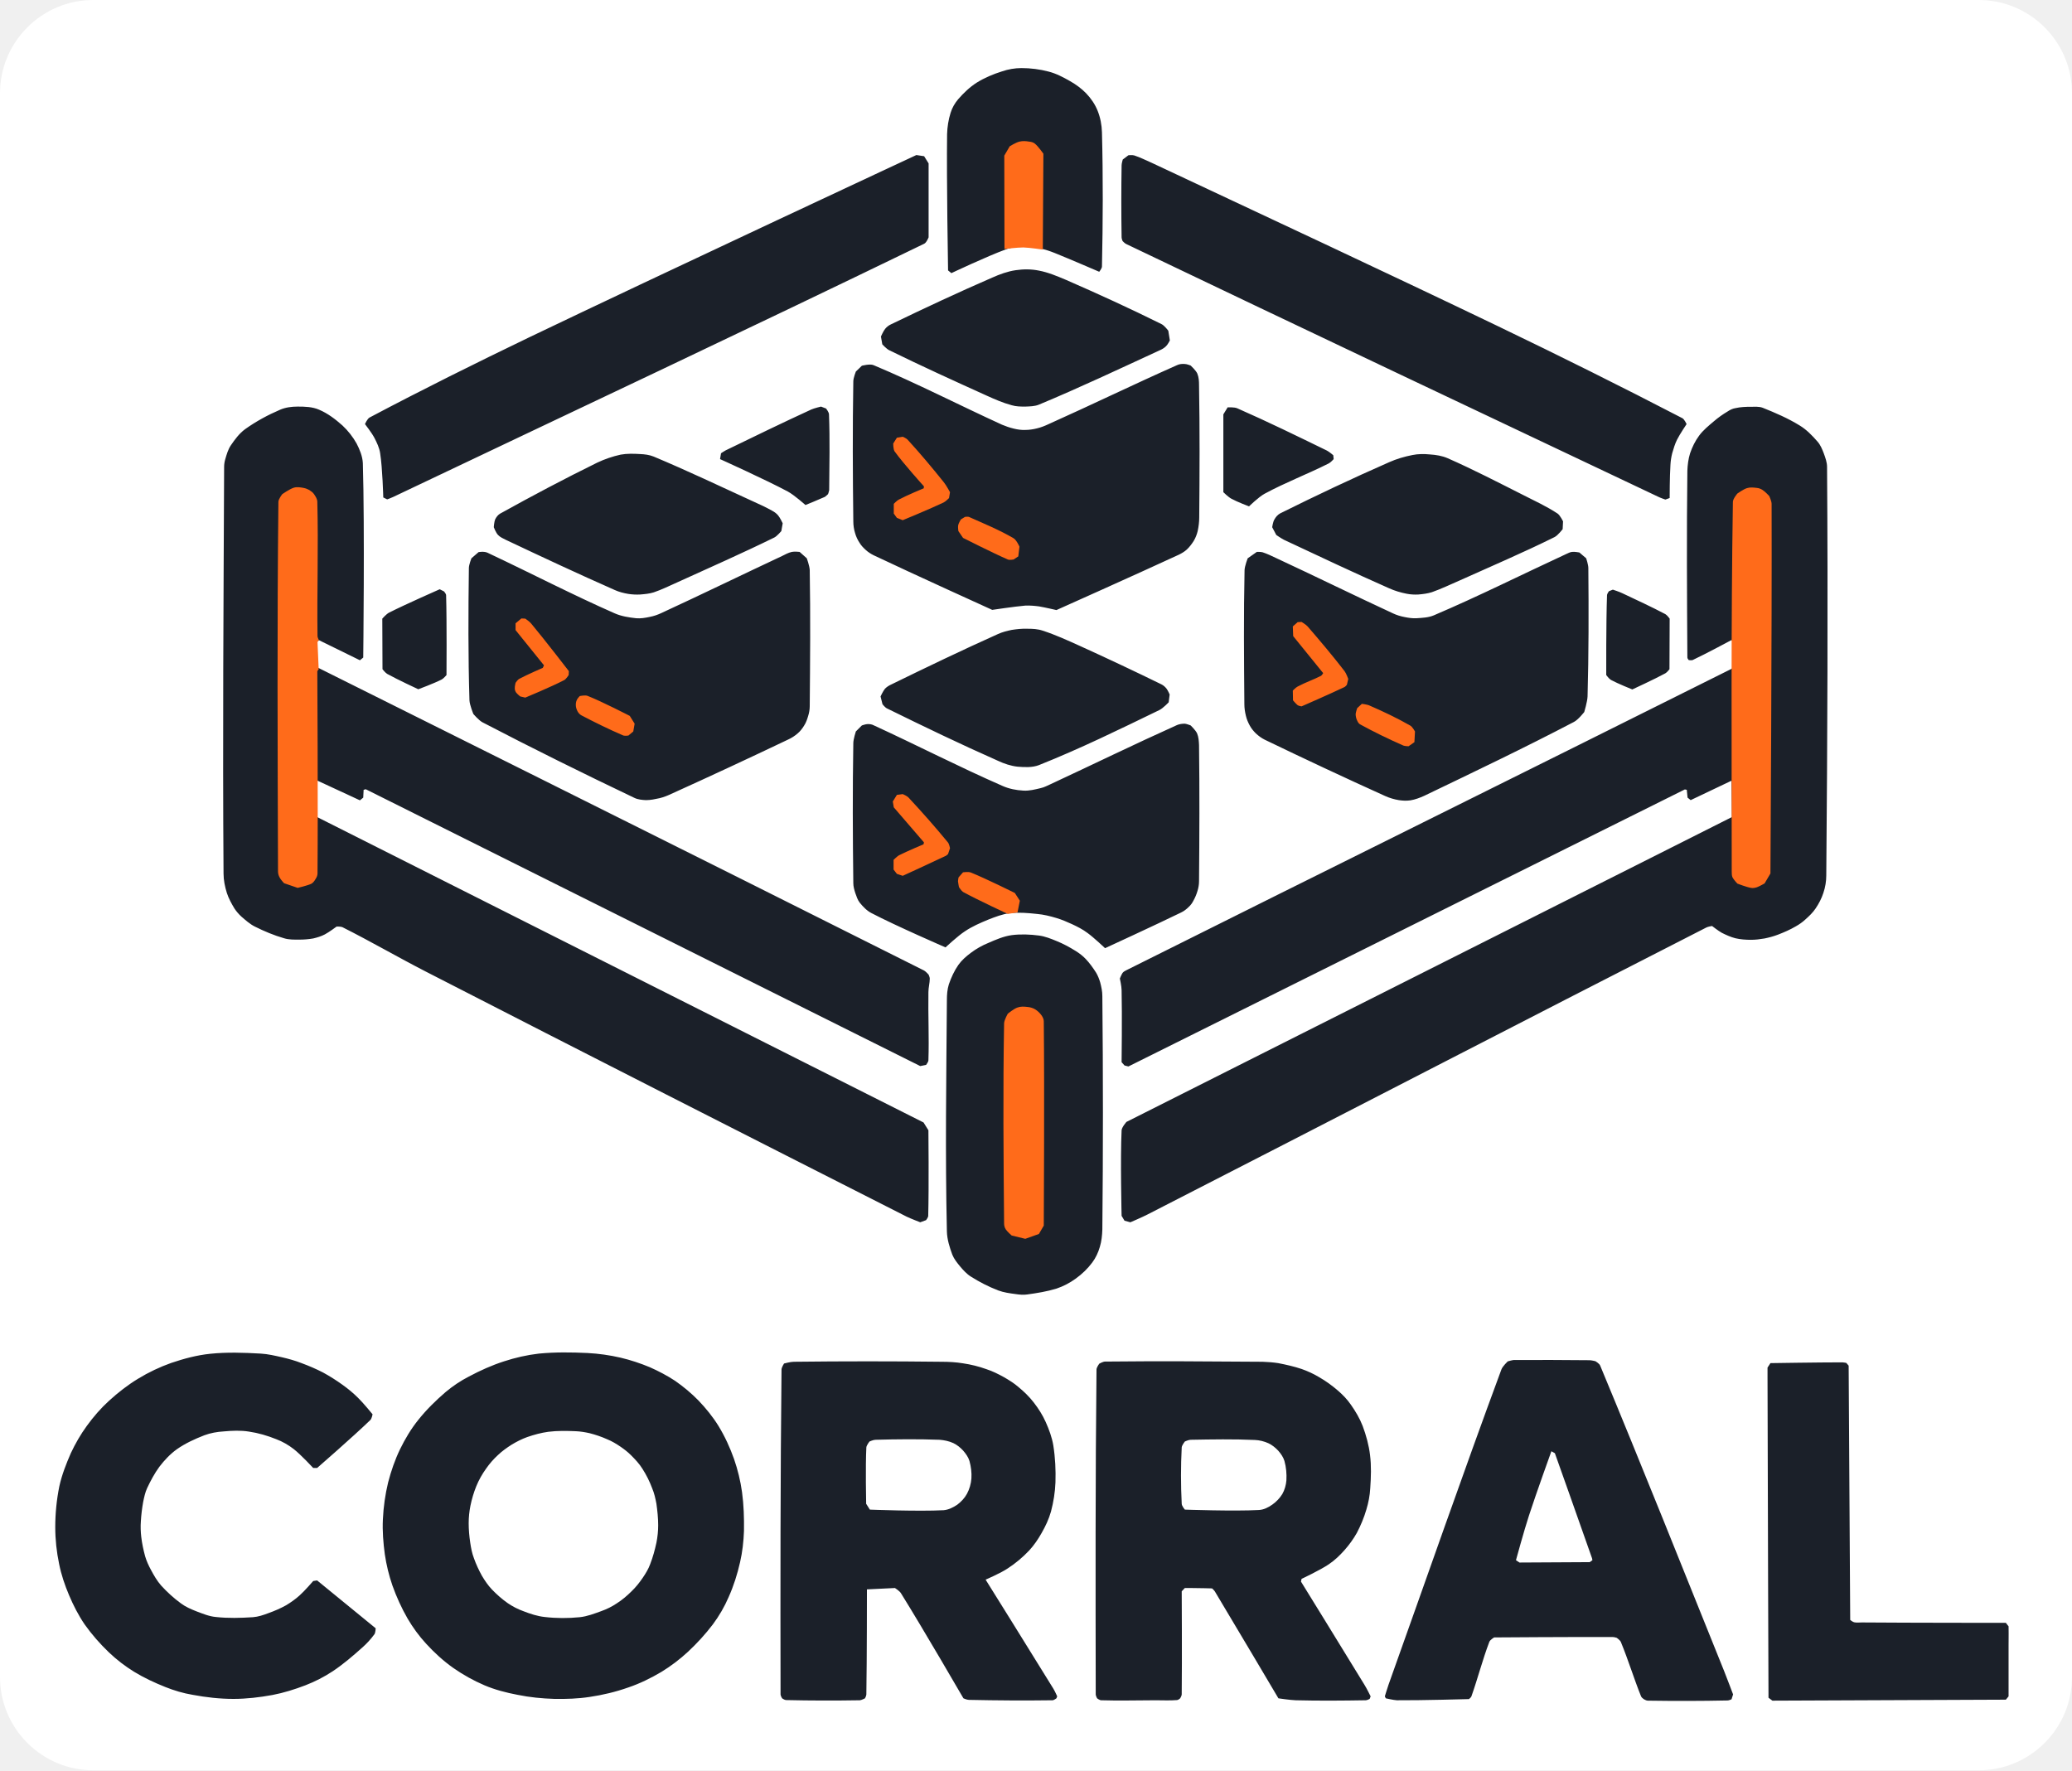
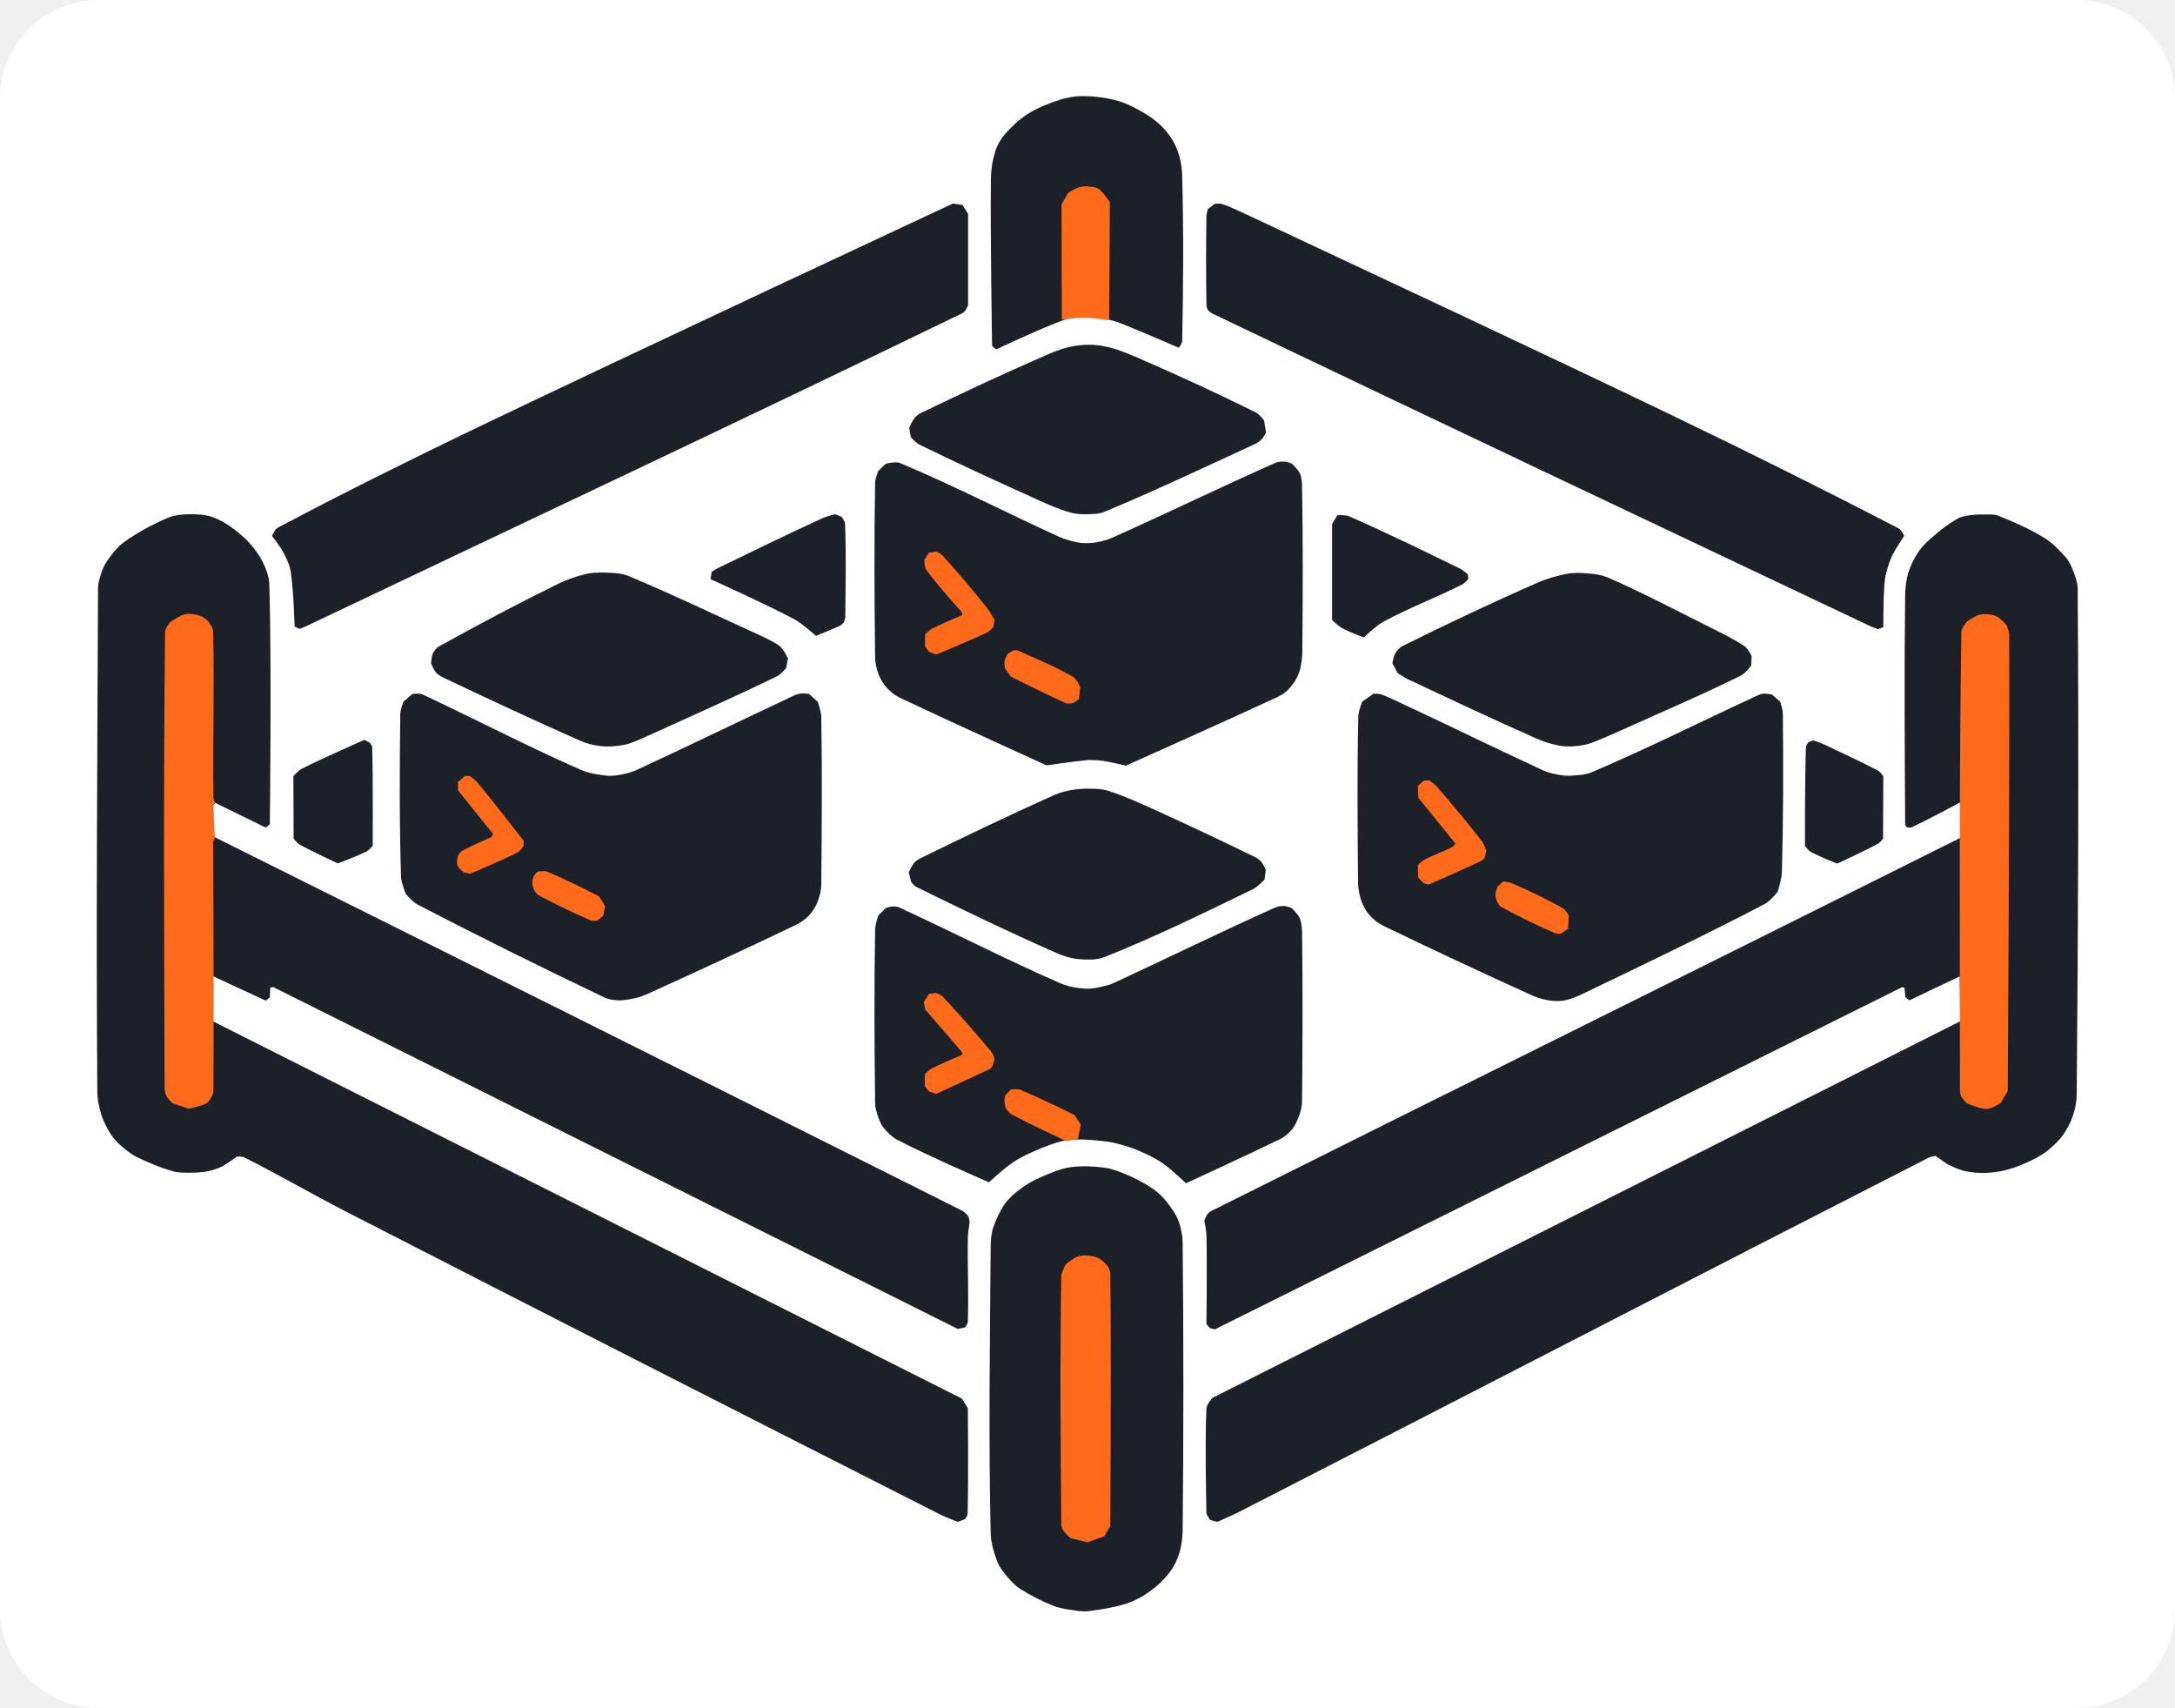
- <svg xmlns="http://www.w3.org/2000/svg" viewBox="100 165 1065 910" role="img" aria-labelledby="t">
-   <rect x="100" y="165" width="1065" height="910" rx="48" fill="#ffffff" />
-   <path fill="#1b2029" fill-rule="evenodd" d="M625 200C621.6 200 618.2 200.6 615 201.7C610.5 203.1 606 205 602 207.5C598.4 209.8 595.3 212.8 592.5 216C590.8 218 589.4 220.4 588.6 223C587.5 226.5 586.9 230.3 586.8 234C586.5 257.3 587.3 304 587.3 304L589 305.4C589 305.4 607.4 296.7 617 293.2C619.9 292.1 623 291.8 626 291.8C629 291.7 632 292.2 635 292.8C637.4 293.3 639.7 294.1 642 295C649.7 298.1 665 304.7 665 304.7C665 304.7 666.4 303 666.4 302C666.9 279 667 256 666.4 233C666.3 229.3 665.6 225.5 664.2 222C662.9 218.7 660.8 215.6 658.3 213C655.9 210.5 653 208.4 650 206.7C646.5 204.7 642.9 202.8 639 201.8C634.5 200.6 629.7 200 625 200ZM571 244.7C571 244.7 438.1 306.7 372 338.4C344.4 351.7 317 365.3 290 379.6C288.8 380.2 287.6 383 287.6 383C287.6 383 291.1 387.5 292.4 390C293.7 392.5 295 395.2 295.4 398C296.6 405.5 297 420.7 297 420.7L299 421.7C299 421.7 301 421 302 420.5C393 377.2 484.3 334.3 575 290.3C576.2 289.8 577.3 287 577.3 287L577.3 249L575 245.3L571 244.7ZM680 244.8L677.1 247C677.1 247 676.5 249 676.5 250C676.3 262.3 676.3 274.7 676.5 287C676.5 287.7 677 288.9 677 288.9C677 288.9 678.2 290.2 679 290.5C769.9 334 861 377.1 952 420.2C953.3 420.9 956 421.8 956 421.8L958.2 421C958.2 421 958.2 409.7 958.6 404C958.7 402 959 400 959.5 398C960.2 395.6 960.9 393.2 962 391C963.4 388.2 966.9 383 966.9 383C966.9 383 965.8 380.6 964.8 380C933.4 363.7 901.8 348 870 332.7C810.9 304.3 751.4 276.6 692 248.7C689 247.4 686.1 245.9 683 244.9C682.1 244.6 680 244.8 680 244.8ZM622 303.9C617.9 304.5 613.8 306 610 307.7C592.5 315.3 575.2 323.4 558 331.7C556.9 332.2 555.8 333 555 334C554 335.2 552.8 338 552.8 338L553.5 342C553.5 342 555.6 344.3 557 345C573.5 353.1 590.2 360.7 607 368.3C611.2 370.2 615.5 372.1 620 373.3C622.3 374 624.7 374 627 374C629.4 373.9 631.8 373.9 634 373C654.9 364.3 675.4 354.6 696 345.1C697.2 344.6 698.4 343.9 699.3 343C700.2 342.2 701.3 340 701.3 340L700.5 335C700.5 335 698.5 332.3 697 331.6C680.9 323.6 664.5 316.1 648 308.9C643.5 307 638.8 305 634 304.1C630.1 303.3 626 303.3 622 303.9ZM543 353L539.9 356C539.9 356 538.6 359.3 538.6 361C538.2 385 538.3 409 538.6 433C538.6 435 538.9 437.1 539.5 439C540 440.8 540.8 442.5 541.8 444C542.6 445.4 543.8 446.6 545 447.7C546.2 448.8 547.6 449.7 549 450.4C569.2 460 610 478.5 610 478.5C610 478.5 621.3 476.8 627 476.3C629.3 476.2 631.7 476.4 634 476.7C637 477.2 643 478.6 643 478.6C643 478.6 685.1 459.8 706 450.1C707.4 449.4 708.8 448.6 710 447.5C711.4 446.2 712.6 444.6 713.6 443C714.5 441.5 715.2 439.7 715.6 438C716.1 435.7 716.4 433.3 716.4 431C716.6 408.3 716.7 385.7 716.3 363C716.3 361 716.2 358.9 715.4 357C714.7 355.4 712 352.9 712 352.9C712 352.9 710 352.1 709 352.1C707.7 352 706.2 352.1 705 352.7C682.9 362.5 661.1 373.1 639 383C637.1 383.9 635.1 384.7 633 385.2C631 385.7 629 386 627 386C625 386.1 623 385.8 621 385.3C618.9 384.8 616.9 384.1 615 383.3C592.9 373.2 571.4 362.1 549 352.7C547.2 351.9 543 353 543 353ZM253 374C249.9 374 246.8 374.4 244 375.6C237.7 378.3 231.6 381.6 226 385.6C223 387.8 220.7 390.9 218.6 394C217.2 396.1 216.5 398.6 215.8 401C215.4 402.3 215.2 403.7 215.2 405C214.9 474.7 214.4 544.3 214.9 614C214.9 617.4 215.6 620.8 216.6 624C217.5 626.8 219 629.5 220.5 632C221.5 633.5 222.7 634.9 224 636.1C226.2 638 228.4 640 231 641.3C235.8 643.7 240.8 645.8 246 647.3C248.6 648.1 251.3 648 254 648C256.3 648 258.7 647.8 261 647.4C263.1 646.9 265.1 646.3 267 645.3C269.1 644.2 273 641.3 273 641.3C273 641.3 275.1 641.2 276 641.6C290.5 648.9 304.6 657.1 319 664.5C401.2 706.7 483.6 748.6 566 790.4C568.3 791.5 573 793.3 573 793.3L576 792.2C576 792.2 577.1 790.8 577.1 790C577.5 775.3 577.2 746 577.2 746L574.7 742L263 585L263 566.2L285 576.4L286.7 575L286.9 571L288 570.7L573 713L576 712.4C576 712.4 577.2 710.9 577.2 710C577.6 698.3 577 686.7 577.2 675C577.2 672.7 577.9 670.3 577.9 668C577.9 667.3 577.3 666 577.3 666C577.3 666 575.9 664.4 575 663.9C471.1 611.7 263 508 263 508L262.8 495L264 494.1L285 504.4L286.7 503C286.7 503 287.5 436.3 286.5 403C286.3 399.5 284.9 396.1 283.3 393C281.4 389.6 278.9 386.4 276 383.7C272.4 380.5 268.5 377.5 264 375.6C260.6 374.1 256.7 374 253 374ZM522 374C522 374 518.6 374.8 517 375.5C502.2 382.3 487.6 389.4 473 396.5C472.2 396.9 470.6 398 470.6 398L470.1 401C470.1 401 493.6 411.6 505 417.7C508.3 419.5 514 424.6 514 424.6C514 424.6 520.7 421.9 524 420.4C524.6 420 525.6 419 525.6 419C525.6 419 526.1 417.7 526.2 417C526.3 404 526.6 391 526.1 378C526.1 376.9 524.6 375 524.6 375L522 374ZM731 374.4L728.8 378L728.8 418C728.8 418 731.4 420.6 733 421.4C735.9 423 742 425.3 742 425.3C742 425.3 747 420.4 750 418.8C760.7 413 772.1 408.7 783 403.2C784 402.7 785.5 401 785.5 401L785.3 399C785.3 399 783.2 397.2 782 396.6C766.8 389.2 751.5 381.7 736 374.9C734.5 374.2 731 374.4 731 374.4ZM992 374.8C990.6 375 989.2 375.7 988 376.5C985.5 378 983.2 379.6 981 381.5C978.3 383.8 975.4 386.1 973.3 389C971.3 391.7 969.8 394.8 968.7 398C967.8 400.9 967.4 404 967.3 407C966.9 439 967.1 471 967.3 503C967.3 503.5 968 504.3 968 504.3C968 504.3 969.4 504.5 970 504.3C976.8 501.1 990 494 990 494L990.8 495L990.7 508C990.7 508 990.3 508.7 990 508.8C886.4 560.6 782.6 611.9 679 663.7C678.3 664 677.5 664.5 677 665.1C676.4 666 675.6 668 675.6 668C675.6 668 676.5 672 676.5 674C676.8 686.3 676.5 711 676.5 711L678 712.7L680 713.2L966 570.8L967 571L967.4 575L969 576.3L990 566.3L990.2 585L679 741.7C679 741.7 676.6 744.4 676.5 746C675.8 760.6 676.5 790 676.5 790L678 792.5L681 793.3C681 793.3 687.1 790.7 690 789.2C785.7 740.2 881.2 690.7 977 641.8C977.9 641.3 980 641 980 641C980 641 983.2 643.5 985 644.5C987.2 645.6 989.6 646.7 992 647.3C994.6 647.9 997.3 648.1 1000 648.1C1002.3 648.1 1004.7 647.8 1007 647.4C1009.4 646.9 1011.7 646.3 1014 645.4C1017.1 644.2 1020.1 642.9 1023 641.2C1024.8 640.2 1026.5 639 1028 637.6C1029.9 635.9 1031.8 634.1 1033.2 632C1034.9 629.5 1036.3 626.8 1037.2 624C1038.2 621.1 1038.7 618 1038.7 615C1039.3 545 1039.6 475 1039.1 405C1039.1 402.6 1038.2 400.2 1037.4 398C1036.6 395.9 1035.7 393.7 1034.2 392C1031.5 388.9 1028.5 385.8 1025 383.7C1019 380 1012.5 377.2 1006 374.6C1004.1 373.9 1002 374.1 1000 374.1C997.3 374.1 994.6 374.2 992 374.8ZM419 398.7C414.9 399.6 410.8 401 407 402.8C390.1 411.1 373.5 419.9 357.1 429C356 429.6 355.1 430.8 354.5 432C354 433.2 353.8 436 353.8 436C353.8 436 354.9 438.9 356 440C357 441.1 358.6 441.8 360 442.5C378.6 451.3 397.2 460 416 468.3C418.2 469.3 420.6 469.9 423 470.3C425 470.6 427 470.7 429 470.6C431.4 470.4 433.8 470.2 436 469.5C440.1 468.1 444 466.2 448 464.4C464.7 456.8 481.5 449.4 498 441.3C499.4 440.6 501.6 438 501.6 438L502.3 434C502.3 434 501 431.2 500 430C499.2 429 498.1 428.2 497 427.6C493.8 425.8 490.4 424.2 487 422.7C470 414.9 453.2 406.9 436 399.7C433.8 398.8 431.4 398.5 429 398.4C425.7 398.2 422.3 398.1 419 398.7ZM826 398.9C821.9 399.7 817.8 400.9 814 402.6C795.1 410.9 776.5 419.7 758 428.9C756.7 429.6 755.7 430.8 755 432.1C754.3 433.2 753.9 436 753.9 436L756 440C756 440 758.6 441.8 760 442.5C777.9 450.9 795.9 459.4 814 467.4C816.9 468.7 819.9 469.6 823 470.2C825 470.6 827 470.7 829 470.6C831.4 470.4 833.8 470.1 836 469.4C840.8 467.7 845.4 465.5 850 463.5C866.4 456.1 882.9 449.1 899 441.1C900.8 440.2 903.2 437 903.2 437L903.4 433C903.4 433 901.9 429.9 900.6 429C895 425.3 888.9 422.5 883 419.5C870.1 413 857.2 406.3 844 400.5C841.2 399.3 838.1 398.8 835 398.6C832 398.3 828.9 398.3 826 398.9ZM346 448.8L342.3 452C342.3 452 341 455.3 341 457C340.7 479.7 340.6 502.3 341.3 525C341.4 527.4 343.3 532 343.3 532C343.3 532 346.1 535.3 348 536.3C373.7 549.7 399.8 562.6 426 575.1C427.8 576 430 576.2 432 576.3C434.4 576.3 436.7 575.8 439 575.3C441.1 574.8 443.1 574 445 573.1C465.1 564 485.1 554.7 505 545.2C506.8 544.4 508.5 543.3 510 542C511.3 540.9 512.4 539.5 513.3 538C514.3 536.5 514.9 534.7 515.4 533C515.9 531.4 516.2 529.7 516.2 528C516.4 504.7 516.6 481.3 516.2 458C516.1 455.9 514.7 452 514.7 452L511 448.7C511 448.7 508.3 448.4 507 448.7C505.2 449.1 503.6 450 502 450.8C481.3 460.5 460.8 470.5 440 480.1C438.1 481 436.1 481.7 434 482.1C431.7 482.6 429.3 483 427 482.8C423.3 482.4 419.4 481.8 416 480.3C394.4 470.8 373.4 459.9 352 449.8C351 449.3 350.1 448.8 349 448.7C348 448.5 346 448.8 346 448.8ZM746 448.7L741.3 452C741.3 452 739.8 455.9 739.7 458C739.2 481 739.4 504 739.6 527C739.6 529 739.9 531 740.4 533C740.8 534.7 741.5 536.4 742.4 538C743.2 539.5 744.3 540.8 745.5 542C746.9 543.3 748.4 544.4 750 545.2C770.5 555.1 791.2 564.8 812 574.2C814.2 575.2 816.6 575.9 819 576.3C821 576.6 823 576.7 825 576.4C827.4 576 829.8 575.1 832 574.1C857.8 561.7 883.6 549.4 909 536.1C911.2 535 914.3 531 914.3 531C914.3 531 915.9 525.7 916 523C916.6 501 916.6 479 916.4 457C916.4 455.3 915.3 452 915.3 452L911.8 449C911.8 449 909.3 448.5 908 448.7C906.9 448.8 906 449.4 905 449.8C882.3 460.3 860 471.5 837 481.3C834.2 482.5 831 482.6 828 482.8C826 482.9 824 482.6 822 482.2C819.9 481.8 817.9 481.2 816 480.3C795.9 471 776 461.2 756 451.9C753.7 450.8 751.4 449.7 749 448.9C748 448.6 746 448.7 746 448.7ZM326 467.9C326 467.9 308.5 475.6 300 479.9C298.6 480.6 296.5 483 296.5 483L296.6 509C296.6 509 298 510.8 299 511.4C304.2 514.3 315 519.3 315 519.3C315 519.3 323.1 516.3 327 514.3C328 513.8 329.5 512 329.5 512C329.5 512 329.7 484.7 329.3 471C329.3 470.2 328.2 469 328.2 469L326 467.9ZM927 468.9C927 468.9 926 470.2 926 471C925.5 484.7 925.6 512 925.6 512C925.6 512 927 513.9 928 514.5C931.5 516.4 939 519.4 939 519.4C939 519.4 950.5 514.1 956 511.1C956.9 510.6 958.1 509 958.1 509L958.2 483C958.2 483 956.9 481.2 956 480.7C948.8 476.9 941.4 473.5 934 470C932.4 469.2 929 468.1 929 468.1L927 468.9ZM620 488.8C617.6 489.3 615.2 489.9 613 490.9C594.5 499.2 576.2 508 558 516.9C556.9 517.4 555.8 518.1 554.9 519C553.9 520.2 552.6 523 552.6 523L553.6 527C553.6 527 555 528.8 556 529.2C574.9 538.5 593.8 547.6 613 556.1C616.2 557.6 619.5 558.7 623 559.1C626.7 559.4 630.6 559.6 634 558.3C655.1 549.9 675.5 539.9 695.9 530C697.8 529.1 700.7 526 700.7 526L701.2 522C701.2 522 700.3 519.9 699.6 519C698.9 518.1 698 517.3 697 516.8C683.1 510 669.1 503.4 655 497C648.8 494.2 642.5 491.3 636 489.2C633.4 488.3 630.7 488.2 628 488.2C625.3 488.1 622.6 488.4 620 488.8ZM543 537.9L539.9 541C539.9 541 538.6 545 538.6 547C538.2 571 538.3 595 538.6 619C538.6 620.7 539.1 622.4 539.6 624C540.2 625.7 540.8 627.6 541.9 629C543.6 631.1 545.6 633.2 548 634.4C560.4 640.9 586 652 586 652C586 652 592.4 646 596 643.7C599.7 641.2 603.9 639.4 608 637.7C611.6 636.3 615.2 634.9 619 634.4C623.6 633.9 628.4 634.3 633 634.8C636.4 635.1 639.7 635.9 643 636.9C645.7 637.7 648.3 638.8 650.9 640C653.7 641.3 656.5 642.7 659 644.6C662.2 646.9 668 652.4 668 652.4C668 652.4 694.1 640.4 707 634.1C708.5 633.4 709.8 632.4 711 631.2C712 630.3 712.8 629.2 713.4 628C714.3 626.4 715 624.7 715.5 623C716 621.4 716.3 619.7 716.3 618C716.5 594.7 716.6 571.3 716.3 548C716.2 546 716.1 543.9 715.3 542C714.6 540.4 712 537.9 712 537.9C712 537.9 710 537.1 709 537C707.6 537 706.2 537.2 705 537.7C683.2 547.5 661.7 558 640 568.1C638.4 568.8 636.8 569.7 635 570.1C632.1 570.8 629 571.6 626 571.4C622.3 571.2 618.7 570.5 615.3 569C592.9 559.2 571.2 548 549 537.8C548.1 537.3 547 537.2 546 537.2C545 537.2 543 537.9 543 537.9ZM620 645.7C615.8 646.3 611.9 648 608 649.7C604.8 651 601.8 652.7 599 654.8C596.6 656.6 594.3 658.6 592.6 661C590.5 664 588.9 667.5 587.7 671C586.9 673.6 586.7 676.3 586.7 679C586.4 718.7 585.8 758.3 586.7 798C586.8 802.1 588.1 806.2 589.5 810C590.4 812.2 592 814.2 593.5 816C595.1 817.9 596.9 819.9 599 821.2C603.4 824 608.1 826.4 613 828.3C615.9 829.4 619 829.8 622 830.2C624 830.5 626 830.7 628 830.4C633.1 829.7 638.1 828.9 643 827.4C646.6 826.2 650 824.4 653 822.2C656.2 819.9 659.1 817.1 661.4 814C663.2 811.6 664.5 808.8 665.3 806C666.2 803.1 666.5 800 666.6 797C667 757 667 717 666.6 677C666.6 674.6 666.1 672.3 665.5 670C665 668.3 664.3 666.5 663.4 665C661.8 662.5 660.1 660.1 658.1 658C656.6 656.4 654.9 655.1 653 653.9C649.8 651.9 646.5 650.1 643 648.7C640.1 647.5 637.1 646.3 634 645.9C629.4 645.3 624.6 645.1 620 645.7ZM208 860.9C201.2 861.6 194.5 863.4 188 865.6C182.1 867.7 176.4 870.4 171 873.7C165.7 876.9 160.7 880.8 156.1 885C151.8 888.9 148 893.3 144.6 898C141.4 902.4 138.7 907.1 136.4 912C134 917.5 131.8 923.1 130.5 929C129.1 935.9 128.4 943 128.4 950C128.4 956.4 129.1 962.8 130.4 969C131.5 974.5 133.3 979.8 135.5 985C137.7 990.2 140.3 995.3 143.5 1000C147.2 1005.2 151.4 1010 156 1014.4C160 1018.2 164.3 1021.5 169 1024.4C174.1 1027.5 179.5 1030 185 1032.2C189.5 1034 194.2 1035.4 199 1036.2C205.9 1037.5 213 1038.3 220 1038.3C226.7 1038.3 233.4 1037.5 240 1036.3C245.8 1035.2 251.5 1033.4 257 1031.3C261.9 1029.4 266.6 1027 271 1024.1C276.4 1020.5 281.3 1016.3 286.1 1012C288.5 1009.9 290.6 1007.6 292.5 1005C293 1004.2 293.1 1002 293.1 1002L263 977.4L261 977.7C261 977.7 256.5 982.9 254 985.1C251.9 987 249.5 988.7 247 990.2C244.1 991.8 241.1 993.1 238 994.2C235.4 995.2 232.7 996.1 230 996.3C223.7 996.7 217.3 996.9 211 996.2C207.5 995.9 204.2 994.5 201 993.3C198.2 992.2 195.4 991 193 989.2C189.3 986.5 185.9 983.4 182.8 980C180.7 977.6 179.1 974.8 177.6 972C176.4 969.8 175.3 967.4 174.6 965C173.7 961.7 173 958.4 172.6 955C172.3 952.4 172.2 949.7 172.4 947C172.6 943.6 173 940.3 173.6 937C174.1 934.6 174.6 932.2 175.6 930C177.4 926.2 179.4 922.4 181.9 919C184.5 915.6 187.5 912.4 191 909.9C195.3 906.9 200.1 904.7 205 902.8C208.2 901.6 211.6 901 215 900.8C219.3 900.4 223.7 900.2 228 900.9C232.8 901.6 237.5 903 242 904.8C245.2 906 248.3 907.8 251 909.9C254.7 912.8 261 919.6 261 919.6L263 919.6C263 919.6 281.5 903.5 290.3 895C291.1 894.3 291.5 892 291.5 892C291.5 892 286.7 886.1 284 883.5C281.5 881 278.8 878.8 276 876.8C272.8 874.5 269.5 872.4 266 870.5C262.5 868.7 258.8 867.1 255 865.7C251.7 864.4 248.4 863.5 245 862.7C241.4 861.9 237.7 861 234 860.8C225.3 860.3 216.6 860 208 860.9ZM377 860.8C370.9 861.5 364.8 862.9 359 864.8C352.8 866.8 346.8 869.5 341 872.6C336.7 874.8 332.7 877.5 329 880.6C323.9 885 319.1 889.7 314.9 895C311.2 899.6 308.2 904.7 305.6 910C303 915.4 301 921.2 299.5 927C298 933.2 297.1 939.6 296.8 946C296.5 952 297 958.1 297.8 964C298.6 969.4 299.9 974.8 301.7 980C303.8 985.9 306.4 991.6 309.5 997C312.2 1001.6 315.4 1006 319 1009.9C323.2 1014.5 327.9 1018.8 333 1022.4C338 1025.9 343.4 1028.9 349 1031.3C354.4 1033.6 360.2 1035.1 366 1036.2C372.3 1037.5 378.6 1038.1 385 1038.3C391 1038.4 397.1 1038.2 403 1037.3C409.8 1036.3 416.5 1034.7 423 1032.4C428.9 1030.4 434.6 1027.6 440 1024.4C444.9 1021.4 449.5 1017.9 453.7 1014C458.3 1009.7 462.6 1005 466.4 1000C469.6 995.7 472.4 990.9 474.5 986C477.1 980.2 479 974.2 480.4 968C481.6 962.8 482.2 957.4 482.4 952C482.5 945.3 482.3 938.6 481.4 932C480.6 926.2 479.2 920.5 477.3 915C475.2 909.1 472.6 903.4 469.3 898C466.4 893.3 462.9 889 459.1 885C455.4 881.2 451.3 877.8 447 874.8C442.9 872.1 438.5 869.8 434 867.8C429.2 865.8 424.1 864.1 419 862.9C413.4 861.6 407.7 860.8 402 860.5C393.7 860.1 385.3 860 377 860.8ZM508 865C506.3 865 503 865.9 503 865.9C503 865.9 501.7 867.9 501.7 869C501.1 924.7 501.1 980.3 501.2 1036C501.2 1036.7 502 1038 502 1038C502 1038 503.3 1038.9 504 1038.9C516.7 1039.2 529.3 1039.2 542 1039C542.9 1038.9 544.6 1038 544.6 1038C544.6 1038 545.3 1036.7 545.3 1036C545.6 1018 545.6 982 545.6 982L560 981.3C560 981.3 562.4 982.8 563.1 984C574.2 1001.8 595.2 1038 595.2 1038C595.2 1038 597 1038.8 598 1038.8C612.3 1039.1 626.7 1039.2 641 1039C641.7 1039 643 1038 643 1038L643.4 1037C643.4 1037 642.2 1034.3 641.4 1033C629.9 1014.3 606.6 977 606.6 977C606.6 977 614.5 973.6 618 971.2C622 968.6 625.7 965.5 629 962C631.5 959.3 633.6 956.2 635.4 953C637.4 949.5 639.1 945.9 640.2 942C641.5 937.1 642.3 932.1 642.5 927C642.7 920.7 642.4 914.3 641.4 908C640.7 903.8 639.2 899.8 637.5 896C635.9 892.4 633.8 889.1 631.4 886C629.1 883 626.4 880.4 623.5 878C621.2 876 618.6 874.4 616 872.9C613.1 871.3 610.1 869.8 607 868.8C603.1 867.4 599.1 866.4 595 865.8C591.4 865.2 587.7 865 584 865C558.7 864.7 533.3 864.7 508 865ZM668 864.9C666.9 864.9 665 866 665 866C665 866 663.6 867.9 663.6 869C663 924.7 663.1 980.3 663.2 1036C663.2 1036.7 663.9 1038 663.9 1038C663.9 1038 665.2 1039 666 1039C675.3 1039.3 684.7 1039 694 1039C697.7 1039 701.3 1039.2 705 1038.9C705.6 1038.9 706.6 1038 706.6 1038C706.6 1038 707.4 1036.7 707.4 1036C707.6 1018.3 707.4 983 707.4 983L709 981.3C709 981.3 715.7 981.3 719 981.4C720.3 981.4 723 981.5 723 981.5C723 981.5 724 982.4 724.4 983C735.4 1001.3 757.1 1038 757.1 1038C757.1 1038 763 1038.9 766 1039C778 1039.3 790 1039.2 802 1039C802.7 1039 804 1038.3 804 1038.3L804.5 1037C804.5 1037 802.5 1032.9 801.3 1031C790.5 1013.3 768.7 978 768.7 978L769 976.6C769 976.6 778.6 972.1 783 969.1C786 967.1 788.6 964.6 791 961.9C793.4 959.2 795.6 956.2 797.4 953C799.4 949.2 801.1 945.1 802.3 941C803.4 937.4 804.1 933.7 804.3 930C804.7 924.3 804.9 918.6 804.2 913C803.6 907.9 802.2 902.8 800.4 898C798.9 894.1 796.7 890.4 794.3 887C792.5 884.4 790.3 882.1 787.9 880C784.8 877.3 781.5 874.9 778 872.9C775.2 871.2 772.1 869.8 769 868.7C765.1 867.4 761.1 866.5 757 865.7C754.4 865.3 751.7 865.1 749 865C722 864.8 695 864.6 668 864.9ZM875 864.8C875 864.8 872.3 867.3 871.7 869C851.8 922.8 833 977 813.7 1031C813 1033 811.8 1037 811.8 1037L812.3 1038C812.3 1038 816.1 1038.9 818 1039C830.3 1039.1 855 1038.4 855 1038.4C855 1038.4 856.1 1037.6 856.3 1037C859.6 1027.7 862 1018.2 865.5 1009C865.9 1007.9 868 1006.7 868 1006.7C868 1006.7 908.7 1006.4 929 1006.5C929.7 1006.5 931 1006.9 931 1006.9C931 1006.9 932.7 1008.1 933.1 1009C936.9 1018.2 939.8 1027.8 943.5 1037C943.8 1037.6 944.4 1038.1 945 1038.5C945.6 1038.8 946.3 1039.2 947 1039.2C960.7 1039.4 974.3 1039.4 988 1039.1C988.7 1039.1 990 1038.5 990 1038.5L990.8 1036C990.8 1036 987.8 1028 986.2 1024C965.1 971.6 944.2 919.2 922.5 867C922.1 865.9 920 864.7 920 864.7C920 864.7 918 864.2 917 864.2C904 864.1 891 864 878 864.1C877 864.2 875 864.8 875 864.8ZM1010 865.7L1008.5 868C1008.5 868 1008.5 871.3 1008.5 873C1008.6 927.9 1009 1037.7 1009 1037.7L1011 1039.2L1131 1038.7L1132.4 1037C1132.4 1037 1132.4 1019.7 1132.4 1011C1132.5 1007.7 1132.4 1001 1132.4 1001L1131 999.2C1131 999.2 1081.7 999.2 1057 999C1055.7 999 1054.3 999.2 1053 998.9C1052.2 998.7 1051 997.7 1051 997.7L1050.2 867L1049 865.6C1049 865.6 1047.7 865.3 1047 865.3C1034.7 865.3 1010 865.7 1010 865.7ZM381.8 901C386.5 900.4 391.3 900.5 396 900.7C398.4 900.8 400.7 901.2 403 901.7C406.1 902.5 409.1 903.5 412 904.8C414.5 905.8 416.8 907.2 419 908.7C420.9 910 422.7 911.4 424.3 913C426.5 915.2 428.6 917.4 430.2 920C432.2 923.1 433.9 926.5 435.2 930C436.3 932.6 436.9 935.3 437.4 938C437.9 941.6 438.3 945.3 438.3 949C438.3 952 438 955 437.4 958C436.6 961.7 435.6 965.4 434.2 969C433.3 971.5 431.9 973.8 430.4 976C428.7 978.5 426.8 980.9 424.6 983C422.3 985.3 419.7 987.5 417 989.2C414.5 990.9 411.8 992.2 409 993.2C405.4 994.5 401.8 995.9 398 996.3C392 996.9 386 996.9 380 996.2C376.2 995.8 372.6 994.6 369 993.2C366.2 992.2 363.5 990.8 361 989.1C358 987 355.3 984.6 352.8 982C350.8 979.9 349.2 977.5 347.7 975C346.1 972.1 344.7 969.1 343.6 966C342.6 963.4 342.1 960.7 341.7 958C341.2 954.7 340.9 951.3 340.9 948C340.9 945 341.2 942 341.8 939C342.5 935.6 343.5 932.2 344.8 929C346.1 925.8 347.8 922.8 349.8 920C351.6 917.4 353.7 915 356 912.9C358.1 910.9 360.5 909.2 363 907.6C365.5 906.1 368.2 904.7 371 903.7C374.5 902.5 378.1 901.5 381.8 901ZM546.9 906C546.9 906 548.9 905.1 550 905.1C561 904.8 572 904.7 583 905.1C585.4 905.3 587.8 905.8 590 906.8C591.9 907.7 593.6 909.1 595 910.6C596.4 912.2 597.7 914 598.3 916C599.1 918.9 599.5 922 599.3 925C599.1 927.7 598.3 930.5 597 932.9C595.8 935.1 594 937 592 938.5C589.9 939.9 587.5 941.1 585 941.3C572.4 942 547.1 941 547.1 941L545.2 938C545.2 938 544.8 918.7 545.3 909C545.4 907.9 546.9 906 546.9 906ZM709 906C709 906 710.9 905.1 712 905.1C723 904.9 734 904.7 745 905.2C747.4 905.3 749.8 905.9 752 906.9C753.9 907.8 755.6 909.2 757 910.7C758.4 912.3 759.6 914 760.2 916C761.1 919.2 761.4 922.7 761.2 926C761 928.4 760.3 930.9 759.1 933C757.8 935.1 756 937 754 938.4C751.9 939.9 749.5 941.1 747 941.2C734.4 941.9 709 941 709 941C709 941 707.4 939.1 707.4 938C706.9 928.3 706.9 918.7 707.4 909C707.5 907.9 709 906 709 906ZM897.4 911L899.2 912C899.2 912 912 948 918.3 966C918.4 966.3 918.5 967 918.5 967L917.1 968L881 968.2L879.2 967C879.2 967 883.4 951.6 885.9 944C889.5 932.9 897.4 911 897.4 911Z" />
+ <svg xmlns="http://www.w3.org/2000/svg" viewBox="174.4 160 905.2 710.7" role="img" aria-labelledby="t">
+   <rect x="174.4" y="160" width="905.2" height="710.7" rx="41" fill="#ffffff" />
+   <path fill="#1b2029" fill-rule="evenodd" d="M625 200C621.6 200 618.2 200.6 615 201.7C610.5 203.1 606 205 602 207.5C598.4 209.8 595.3 212.8 592.5 216C590.8 218 589.4 220.4 588.6 223C587.5 226.5 586.9 230.3 586.8 234C586.5 257.3 587.3 304 587.3 304L589 305.4C589 305.4 607.4 296.7 617 293.2C619.9 292.1 623 291.8 626 291.8C629 291.7 632 292.2 635 292.8C637.4 293.3 639.7 294.1 642 295C649.7 298.1 665 304.7 665 304.7C665 304.7 666.4 303 666.4 302C666.9 279 667 256 666.4 233C666.3 229.3 665.6 225.5 664.2 222C662.9 218.7 660.8 215.6 658.3 213C655.9 210.5 653 208.4 650 206.7C646.5 204.7 642.9 202.8 639 201.8C634.5 200.6 629.7 200 625 200ZM571 244.7C571 244.7 438.1 306.7 372 338.4C344.4 351.7 317 365.3 290 379.6C288.8 380.2 287.6 383 287.6 383C287.6 383 291.1 387.5 292.4 390C293.7 392.5 295 395.2 295.4 398C296.6 405.5 297 420.7 297 420.7L299 421.7C299 421.7 301 421 302 420.5C393 377.2 484.3 334.3 575 290.3C576.2 289.8 577.3 287 577.3 287L577.3 249L575 245.3L571 244.7ZM680 244.8L677.1 247C677.1 247 676.5 249 676.5 250C676.3 262.3 676.3 274.7 676.5 287C676.5 287.7 677 288.9 677 288.9C677 288.9 678.2 290.2 679 290.5C769.9 334 861 377.1 952 420.2C953.3 420.9 956 421.8 956 421.8L958.2 421C958.2 421 958.2 409.7 958.6 404C958.7 402 959 400 959.5 398C960.2 395.6 960.9 393.2 962 391C963.4 388.2 966.9 383 966.9 383C966.9 383 965.8 380.6 964.8 380C933.4 363.7 901.8 348 870 332.7C810.9 304.3 751.4 276.6 692 248.7C689 247.4 686.1 245.9 683 244.9C682.1 244.6 680 244.8 680 244.8ZM622 303.9C617.9 304.5 613.8 306 610 307.7C592.5 315.3 575.2 323.4 558 331.7C556.9 332.2 555.8 333 555 334C554 335.2 552.8 338 552.8 338L553.5 342C553.5 342 555.6 344.3 557 345C573.5 353.1 590.2 360.7 607 368.3C611.2 370.2 615.5 372.1 620 373.3C622.3 374 624.7 374 627 374C629.4 373.9 631.8 373.9 634 373C654.9 364.3 675.4 354.6 696 345.1C697.2 344.6 698.4 343.9 699.3 343C700.2 342.2 701.3 340 701.3 340L700.5 335C700.5 335 698.5 332.3 697 331.6C680.9 323.6 664.5 316.1 648 308.9C643.5 307 638.8 305 634 304.1C630.1 303.3 626 303.3 622 303.9ZM543 353L539.9 356C539.9 356 538.6 359.3 538.6 361C538.2 385 538.3 409 538.6 433C538.6 435 538.9 437.1 539.5 439C540 440.8 540.8 442.5 541.8 444C542.6 445.4 543.8 446.6 545 447.7C546.2 448.8 547.6 449.7 549 450.4C569.2 460 610 478.5 610 478.5C610 478.5 621.3 476.8 627 476.3C629.3 476.2 631.7 476.4 634 476.7C637 477.2 643 478.6 643 478.6C643 478.6 685.1 459.8 706 450.1C707.4 449.4 708.8 448.6 710 447.5C711.4 446.2 712.6 444.6 713.6 443C714.5 441.5 715.2 439.7 715.6 438C716.1 435.7 716.4 433.3 716.4 431C716.6 408.3 716.7 385.7 716.3 363C716.3 361 716.2 358.9 715.4 357C714.7 355.4 712 352.9 712 352.9C712 352.9 710 352.1 709 352.1C707.7 352 706.2 352.1 705 352.7C682.9 362.5 661.1 373.1 639 383C637.1 383.9 635.1 384.7 633 385.2C631 385.7 629 386 627 386C625 386.1 623 385.8 621 385.3C618.9 384.8 616.9 384.1 615 383.3C592.9 373.2 571.4 362.1 549 352.7C547.2 351.9 543 353 543 353ZM253 374C249.9 374 246.8 374.4 244 375.6C237.7 378.3 231.6 381.6 226 385.6C223 387.8 220.7 390.9 218.6 394C217.2 396.1 216.5 398.6 215.8 401C215.4 402.3 215.2 403.7 215.2 405C214.9 474.7 214.4 544.3 214.9 614C214.9 617.4 215.6 620.8 216.6 624C217.5 626.8 219 629.5 220.5 632C221.5 633.5 222.7 634.9 224 636.1C226.2 638 228.4 640 231 641.3C235.8 643.7 240.8 645.8 246 647.3C248.6 648.1 251.3 648 254 648C256.3 648 258.7 647.8 261 647.4C263.1 646.9 265.1 646.3 267 645.3C269.1 644.2 273 641.3 273 641.3C273 641.3 275.1 641.2 276 641.6C290.5 648.9 304.6 657.1 319 664.5C401.2 706.7 483.6 748.6 566 790.4C568.3 791.5 573 793.3 573 793.3L576 792.2C576 792.2 577.1 790.8 577.1 790C577.5 775.3 577.2 746 577.2 746L574.7 742L263 585L263 566.2L285 576.4L286.7 575L286.9 571L288 570.7L573 713L576 712.4C576 712.4 577.2 710.9 577.2 710C577.6 698.3 577 686.7 577.2 675C577.2 672.7 577.9 670.3 577.9 668C577.9 667.3 577.3 666 577.3 666C577.3 666 575.9 664.4 575 663.9C471.1 611.7 263 508 263 508L262.8 495L264 494.1L285 504.4L286.7 503C286.7 503 287.5 436.3 286.5 403C286.3 399.5 284.9 396.1 283.3 393C281.4 389.6 278.9 386.4 276 383.7C272.4 380.5 268.5 377.5 264 375.6C260.6 374.1 256.7 374 253 374ZM522 374C522 374 518.6 374.8 517 375.5C502.2 382.3 487.6 389.4 473 396.5C472.2 396.9 470.6 398 470.6 398L470.1 401C470.1 401 493.6 411.6 505 417.7C508.3 419.5 514 424.6 514 424.6C514 424.6 520.7 421.9 524 420.4C524.6 420 525.6 419 525.6 419C525.6 419 526.1 417.7 526.2 417C526.3 404 526.6 391 526.1 378C526.1 376.9 524.6 375 524.6 375L522 374ZM731 374.4L728.8 378L728.8 418C728.8 418 731.4 420.6 733 421.4C735.9 423 742 425.3 742 425.3C742 425.3 747 420.4 750 418.8C760.7 413 772.1 408.7 783 403.2C784 402.7 785.5 401 785.5 401L785.3 399C785.3 399 783.2 397.2 782 396.6C766.8 389.2 751.5 381.7 736 374.9C734.5 374.2 731 374.4 731 374.4ZM992 374.8C990.6 375 989.2 375.7 988 376.5C985.5 378 983.2 379.6 981 381.5C978.3 383.8 975.4 386.1 973.3 389C971.3 391.7 969.8 394.8 968.7 398C967.8 400.9 967.4 404 967.3 407C966.9 439 967.1 471 967.3 503C967.3 503.5 968 504.3 968 504.3C968 504.3 969.4 504.5 970 504.3C976.8 501.1 990 494 990 494L990.8 495L990.7 508C990.7 508 990.3 508.7 990 508.8C886.4 560.6 782.6 611.9 679 663.7C678.3 664 677.5 664.5 677 665.1C676.4 666 675.6 668 675.6 668C675.6 668 676.5 672 676.5 674C676.8 686.3 676.5 711 676.5 711L678 712.7L680 713.2L966 570.8L967 571L967.4 575L969 576.3L990 566.3L990.2 585L679 741.7C679 741.7 676.6 744.4 676.5 746C675.8 760.6 676.5 790 676.5 790L678 792.5L681 793.3C681 793.3 687.1 790.7 690 789.2C785.7 740.2 881.2 690.7 977 641.8C977.9 641.3 980 641 980 641C980 641 983.2 643.5 985 644.5C987.2 645.6 989.6 646.7 992 647.3C994.6 647.9 997.3 648.1 1000 648.1C1002.3 648.1 1004.7 647.8 1007 647.4C1009.4 646.9 1011.7 646.3 1014 645.4C1017.1 644.2 1020.1 642.9 1023 641.2C1024.8 640.2 1026.5 639 1028 637.6C1029.9 635.9 1031.8 634.1 1033.2 632C1034.9 629.5 1036.3 626.8 1037.2 624C1038.2 621.1 1038.7 618 1038.7 615C1039.3 545 1039.6 475 1039.1 405C1039.1 402.6 1038.2 400.2 1037.4 398C1036.6 395.9 1035.7 393.7 1034.2 392C1031.5 388.9 1028.5 385.8 1025 383.7C1019 380 1012.5 377.2 1006 374.6C1004.1 373.9 1002 374.1 1000 374.1C997.3 374.1 994.6 374.2 992 374.8ZM419 398.7C414.9 399.6 410.8 401 407 402.8C390.1 411.1 373.5 419.9 357.1 429C356 429.6 355.1 430.8 354.5 432C354 433.2 353.8 436 353.8 436C353.8 436 354.9 438.9 356 440C357 441.1 358.6 441.8 360 442.5C378.6 451.3 397.2 460 416 468.3C418.2 469.3 420.6 469.9 423 470.3C425 470.6 427 470.7 429 470.6C431.4 470.4 433.8 470.2 436 469.5C440.1 468.1 444 466.2 448 464.4C464.7 456.8 481.5 449.4 498 441.3C499.4 440.6 501.6 438 501.6 438L502.3 434C502.3 434 501 431.2 500 430C499.2 429 498.1 428.2 497 427.6C493.8 425.8 490.4 424.2 487 422.7C470 414.9 453.2 406.9 436 399.7C433.8 398.8 431.4 398.5 429 398.4C425.7 398.2 422.3 398.1 419 398.7ZM826 398.9C821.9 399.7 817.8 400.9 814 402.6C795.1 410.9 776.5 419.7 758 428.9C756.7 429.6 755.7 430.8 755 432.1C754.3 433.2 753.9 436 753.9 436L756 440C756 440 758.6 441.8 760 442.5C777.9 450.9 795.9 459.4 814 467.4C816.9 468.7 819.9 469.6 823 470.2C825 470.6 827 470.7 829 470.6C831.4 470.4 833.8 470.1 836 469.4C840.8 467.7 845.4 465.5 850 463.5C866.4 456.1 882.9 449.1 899 441.1C900.8 440.2 903.2 437 903.2 437L903.4 433C903.4 433 901.9 429.9 900.6 429C895 425.3 888.9 422.5 883 419.5C870.1 413 857.2 406.3 844 400.5C841.2 399.3 838.1 398.8 835 398.6C832 398.3 828.9 398.3 826 398.9ZM346 448.8L342.3 452C342.3 452 341 455.3 341 457C340.7 479.7 340.6 502.3 341.3 525C341.4 527.4 343.3 532 343.3 532C343.3 532 346.1 535.3 348 536.3C373.7 549.7 399.8 562.6 426 575.1C427.8 576 430 576.2 432 576.3C434.4 576.3 436.7 575.8 439 575.3C441.1 574.8 443.1 574 445 573.1C465.1 564 485.1 554.7 505 545.2C506.8 544.4 508.5 543.3 510 542C511.3 540.9 512.4 539.5 513.3 538C514.3 536.5 514.9 534.7 515.4 533C515.9 531.4 516.2 529.7 516.2 528C516.4 504.7 516.6 481.3 516.2 458C516.1 455.9 514.7 452 514.7 452L511 448.7C511 448.7 508.3 448.4 507 448.7C505.2 449.1 503.6 450 502 450.8C481.3 460.5 460.8 470.5 440 480.1C438.1 481 436.1 481.7 434 482.1C431.7 482.6 429.3 483 427 482.8C423.3 482.4 419.4 481.8 416 480.3C394.4 470.8 373.4 459.9 352 449.8C351 449.3 350.1 448.8 349 448.7C348 448.5 346 448.8 346 448.8ZM746 448.7L741.3 452C741.3 452 739.8 455.9 739.7 458C739.2 481 739.4 504 739.6 527C739.6 529 739.9 531 740.4 533C740.8 534.7 741.5 536.4 742.4 538C743.2 539.5 744.3 540.8 745.5 542C746.9 543.3 748.4 544.4 750 545.2C770.5 555.1 791.2 564.8 812 574.2C814.2 575.2 816.6 575.9 819 576.3C821 576.6 823 576.7 825 576.4C827.4 576 829.8 575.1 832 574.1C857.8 561.7 883.6 549.4 909 536.1C911.2 535 914.3 531 914.3 531C914.3 531 915.9 525.7 916 523C916.6 501 916.6 479 916.4 457C916.4 455.3 915.3 452 915.3 452L911.8 449C911.8 449 909.3 448.5 908 448.7C906.9 448.8 906 449.4 905 449.8C882.3 460.3 860 471.5 837 481.3C834.2 482.5 831 482.6 828 482.8C826 482.9 824 482.6 822 482.2C819.9 481.8 817.9 481.2 816 480.3C795.9 471 776 461.2 756 451.9C753.7 450.8 751.4 449.7 749 448.9C748 448.6 746 448.7 746 448.7ZM326 467.9C326 467.9 308.5 475.6 300 479.9C298.6 480.6 296.5 483 296.5 483L296.6 509C296.6 509 298 510.8 299 511.4C304.2 514.3 315 519.3 315 519.3C315 519.3 323.1 516.3 327 514.3C328 513.8 329.5 512 329.5 512C329.5 512 329.7 484.7 329.3 471C329.3 470.2 328.2 469 328.2 469L326 467.9ZM927 468.9C927 468.9 926 470.2 926 471C925.5 484.7 925.6 512 925.6 512C925.6 512 927 513.9 928 514.5C931.5 516.4 939 519.4 939 519.4C939 519.4 950.5 514.1 956 511.1C956.9 510.6 958.1 509 958.1 509L958.2 483C958.2 483 956.9 481.2 956 480.7C948.8 476.9 941.4 473.5 934 470C932.4 469.2 929 468.1 929 468.1L927 468.9ZM620 488.8C617.6 489.3 615.2 489.9 613 490.9C594.5 499.2 576.2 508 558 516.9C556.9 517.4 555.8 518.1 554.9 519C553.9 520.2 552.6 523 552.6 523L553.6 527C553.6 527 555 528.8 556 529.2C574.9 538.5 593.8 547.6 613 556.1C616.2 557.6 619.5 558.7 623 559.1C626.7 559.4 630.6 559.6 634 558.3C655.1 549.9 675.5 539.9 695.9 530C697.8 529.1 700.7 526 700.7 526L701.2 522C701.2 522 700.3 519.9 699.6 519C698.9 518.1 698 517.3 697 516.8C683.1 510 669.1 503.4 655 497C648.8 494.2 642.5 491.3 636 489.2C633.4 488.3 630.7 488.2 628 488.2C625.3 488.1 622.6 488.4 620 488.8ZM543 537.9L539.9 541C539.9 541 538.6 545 538.6 547C538.2 571 538.3 595 538.6 619C538.6 620.7 539.1 622.4 539.6 624C540.2 625.7 540.8 627.6 541.9 629C543.6 631.1 545.6 633.2 548 634.4C560.4 640.9 586 652 586 652C586 652 592.4 646 596 643.7C599.7 641.2 603.9 639.4 608 637.7C611.6 636.3 615.2 634.9 619 634.4C623.6 633.9 628.4 634.3 633 634.8C636.4 635.1 639.7 635.9 643 636.9C645.7 637.7 648.3 638.8 650.9 640C653.7 641.3 656.5 642.7 659 644.6C662.2 646.9 668 652.4 668 652.4C668 652.4 694.1 640.4 707 634.1C708.5 633.4 709.8 632.4 711 631.2C712 630.3 712.8 629.2 713.4 628C714.3 626.4 715 624.7 715.5 623C716 621.4 716.3 619.7 716.3 618C716.5 594.7 716.6 571.3 716.3 548C716.2 546 716.1 543.9 715.3 542C714.6 540.4 712 537.9 712 537.9C712 537.9 710 537.1 709 537C707.6 537 706.2 537.2 705 537.7C683.2 547.5 661.7 558 640 568.1C638.4 568.8 636.8 569.7 635 570.1C632.1 570.8 629 571.6 626 571.4C622.3 571.2 618.7 570.5 615.3 569C592.9 559.2 571.2 548 549 537.8C548.1 537.3 547 537.2 546 537.2C545 537.2 543 537.9 543 537.9ZM620 645.7C615.8 646.3 611.9 648 608 649.7C604.8 651 601.8 652.7 599 654.8C596.6 656.6 594.3 658.6 592.6 661C590.5 664 588.9 667.5 587.7 671C586.9 673.6 586.7 676.3 586.7 679C586.4 718.7 585.8 758.3 586.7 798C586.8 802.1 588.1 806.2 589.5 810C590.4 812.2 592 814.2 593.5 816C595.1 817.9 596.9 819.9 599 821.2C603.4 824 608.1 826.4 613 828.3C615.9 829.4 619 829.8 622 830.2C624 830.5 626 830.7 628 830.4C633.1 829.7 638.1 828.9 643 827.4C646.6 826.2 650 824.4 653 822.2C656.2 819.9 659.1 817.1 661.4 814C663.2 811.6 664.5 808.8 665.3 806C666.2 803.1 666.5 800 666.6 797C667 757 667 717 666.6 677C666.6 674.6 666.1 672.3 665.5 670C665 668.3 664.3 666.5 663.4 665C661.8 662.5 660.1 660.1 658.1 658C656.6 656.4 654.9 655.1 653 653.9C649.8 651.9 646.5 650.1 643 648.7C640.1 647.5 637.1 646.3 634 645.9C629.4 645.3 624.6 645.1 620 645.7Z" />
  <path fill="#ff6b1a" fill-rule="evenodd" d="M624 237.8C622.2 238.2 619 240.2 619 240.2L616.2 245L616.3 293C616.3 293 622.8 292.2 626 292.2C629.4 292.3 636 293.3 636 293.3L636.3 244C636.3 244 633.7 240.3 632 238.9C631.2 238.2 630.1 237.9 629 237.8C627.3 237.5 625.6 237.4 624 237.8ZM561 390L559.1 393C559.1 393 559.1 395.9 559.8 397C564.4 403.4 574.9 415 574.9 415L574.8 416C574.8 416 566.1 419.6 562 421.8C561 422.3 559.4 424 559.4 424L559.4 429L561 431.2L564 432.4C564 432.4 578.1 426.6 585 423.3C586.1 422.8 587.8 421 587.8 421L588.3 418C588.3 418 586.4 414.5 585.2 413C579.2 405.5 573 398.1 566.5 391C565.9 390.3 564 389.5 564 389.5L561 390ZM251 415.7C248.8 416.4 245.1 419 245.1 419C245.1 419 243.1 421.5 243.1 423C242.4 486.3 242.7 549.7 242.9 613C242.9 614 243.2 615.1 243.7 616C244.2 617.1 246 619 246 619L253 621.4C253 621.4 257.8 620.3 260 619.3C260.9 618.8 261.6 617.9 262.1 617C262.7 616.1 263.2 615.1 263.2 614C263.5 579.3 263.1 510 263.1 510L263.8 509L263.2 495L263.9 494C263.9 494 263.2 492.7 263.2 492C262.9 469 263.7 446 263.1 423C263.1 421.5 262.2 420.2 261.4 419C260.8 418.1 259.9 417.5 259 416.9C258.1 416.4 257.1 416 256 415.8C254.4 415.5 252.6 415.2 251 415.7ZM998 415.9C996.2 416.4 993 418.7 993 418.7C993 418.7 990.7 421.4 990.7 423C989.7 486.3 990.1 549.7 990.1 613C990.1 614 990.1 615.1 990.5 616C991.1 617.2 993 619.2 993 619.2C993 619.2 997.6 621 1000 621.4C1001 621.6 1002 621.4 1003 621.1C1004.4 620.6 1007 619.1 1007 619.1L1010 614C1010 614 1010.8 487.3 1010.6 424C1010.6 422.6 1009.4 420 1009.4 420C1009.4 420 1007.3 417.7 1006 416.9C1005.1 416.3 1004.1 415.9 1003 415.8C1001.3 415.6 999.6 415.4 998 415.9ZM596 430.7L593.9 432C593.9 432 592.7 433.9 592.5 435C592.3 436 592.6 438 592.6 438L595 441.5C595 441.5 610.2 449.2 618 452.6C618.9 453 621 452.6 621 452.6L623.4 451L624 446C624 446 622.5 442.6 621 441.7C613.7 437.4 605.8 434.2 598 430.7C597.4 430.5 596 430.7 596 430.7ZM368 482.9L365 485.4L365 488.9L379.6 507L379 508.3C379 508.3 370.9 511.8 367 513.9C366.1 514.3 365 516 365 516C365 516 364.5 518 364.6 519C364.6 519.7 364.9 520.4 365.3 521C365.9 521.8 367.4 523 367.4 523L370 523.6C370 523.6 383.5 518 390 514.6C391 514.1 392.3 512 392.3 512L392.4 510C392.4 510 379.7 493.5 373 485.5C372.2 484.5 370 483 370 483L368 482.9ZM767 484.8L764.5 487L764.7 492L780.1 511C780.1 511 779.5 512.1 779 512.4C775.1 514.4 770.9 515.8 767 517.9C766 518.4 764.5 520 764.5 520L764.6 525C764.6 525 766.1 526.8 767 527.5C767.6 527.9 769 528.1 769 528.1C769 528.1 783.7 521.7 791 518.2C791.5 518 792.3 517 792.3 517L793 514C793 514 792 511.2 791.1 510C785 502.1 778.6 494.5 772.1 487C771.2 486 769 484.7 769 484.7L767 484.8ZM398 522.8C398 522.8 396.7 524.1 396.4 525C396 525.9 395.9 527 396 528C396.1 529 396.5 530 397 530.9C397.5 531.7 398.2 532.4 399 532.8C405.9 536.4 413 539.9 420.2 543C421 543.4 423 543.1 423 543.1L425.5 541L426.2 537L423.7 533C423.7 533 409.4 525.6 402 522.7C400.8 522.2 398 522.8 398 522.8ZM800 526.8L797.6 529C797.6 529 796.9 531 796.8 532C796.8 533 797 534.1 797.4 535C797.8 535.9 798.2 536.8 799 537.3C806.1 541.2 813.5 544.8 821 548.1C821.9 548.6 824 548.6 824 548.6L827 546.5L827.3 541C827.3 541 826 538.6 824.9 538C818.1 534.1 811.1 530.8 804 527.7C802.8 527.1 800 526.8 800 526.8ZM561 573.6L558.9 577L559.4 580L574.9 598L574.7 599C574.7 599 566.1 602.6 562 604.7C561 605.3 559.3 607 559.3 607L559.3 612L561 614.2L564 615.2C564 615.2 578.7 608.5 586 605C586.5 604.8 587.3 604 587.3 604L588.3 601C588.3 601 587.9 598.8 587.2 598C580.7 590.1 574 582.5 567 575C566.2 574.1 564 573.2 564 573.2L561 573.6ZM595 613.4L592.7 616C592.7 616 592.4 617.3 592.4 618C592.5 619 592.9 621 592.9 621C592.9 621 594.1 622.9 595 623.5C602.5 627.6 618 634.8 618 634.8L623 634L624.2 628L621.6 624C621.6 624 606.7 616.6 599 613.5C597.8 613 595 613.4 595 613.4ZM623 682.9C621.1 683.5 618 686.1 618 686.1C618 686.1 616.2 689.2 616.1 691C615.5 725.3 615.8 759.7 616.1 794C616.1 795 616.4 796.1 617 797C617.8 798.2 620 800.1 620 800.1L627 801.8L634 799.3L636.5 795C636.5 795 636.9 725 636.5 690C636.5 688.9 636 687.9 635.4 687C634.5 685.7 633.3 684.6 632 683.8C630.8 683.1 629.4 682.7 628 682.6C626.3 682.4 624.6 682.3 623 682.9Z" />
</svg>
